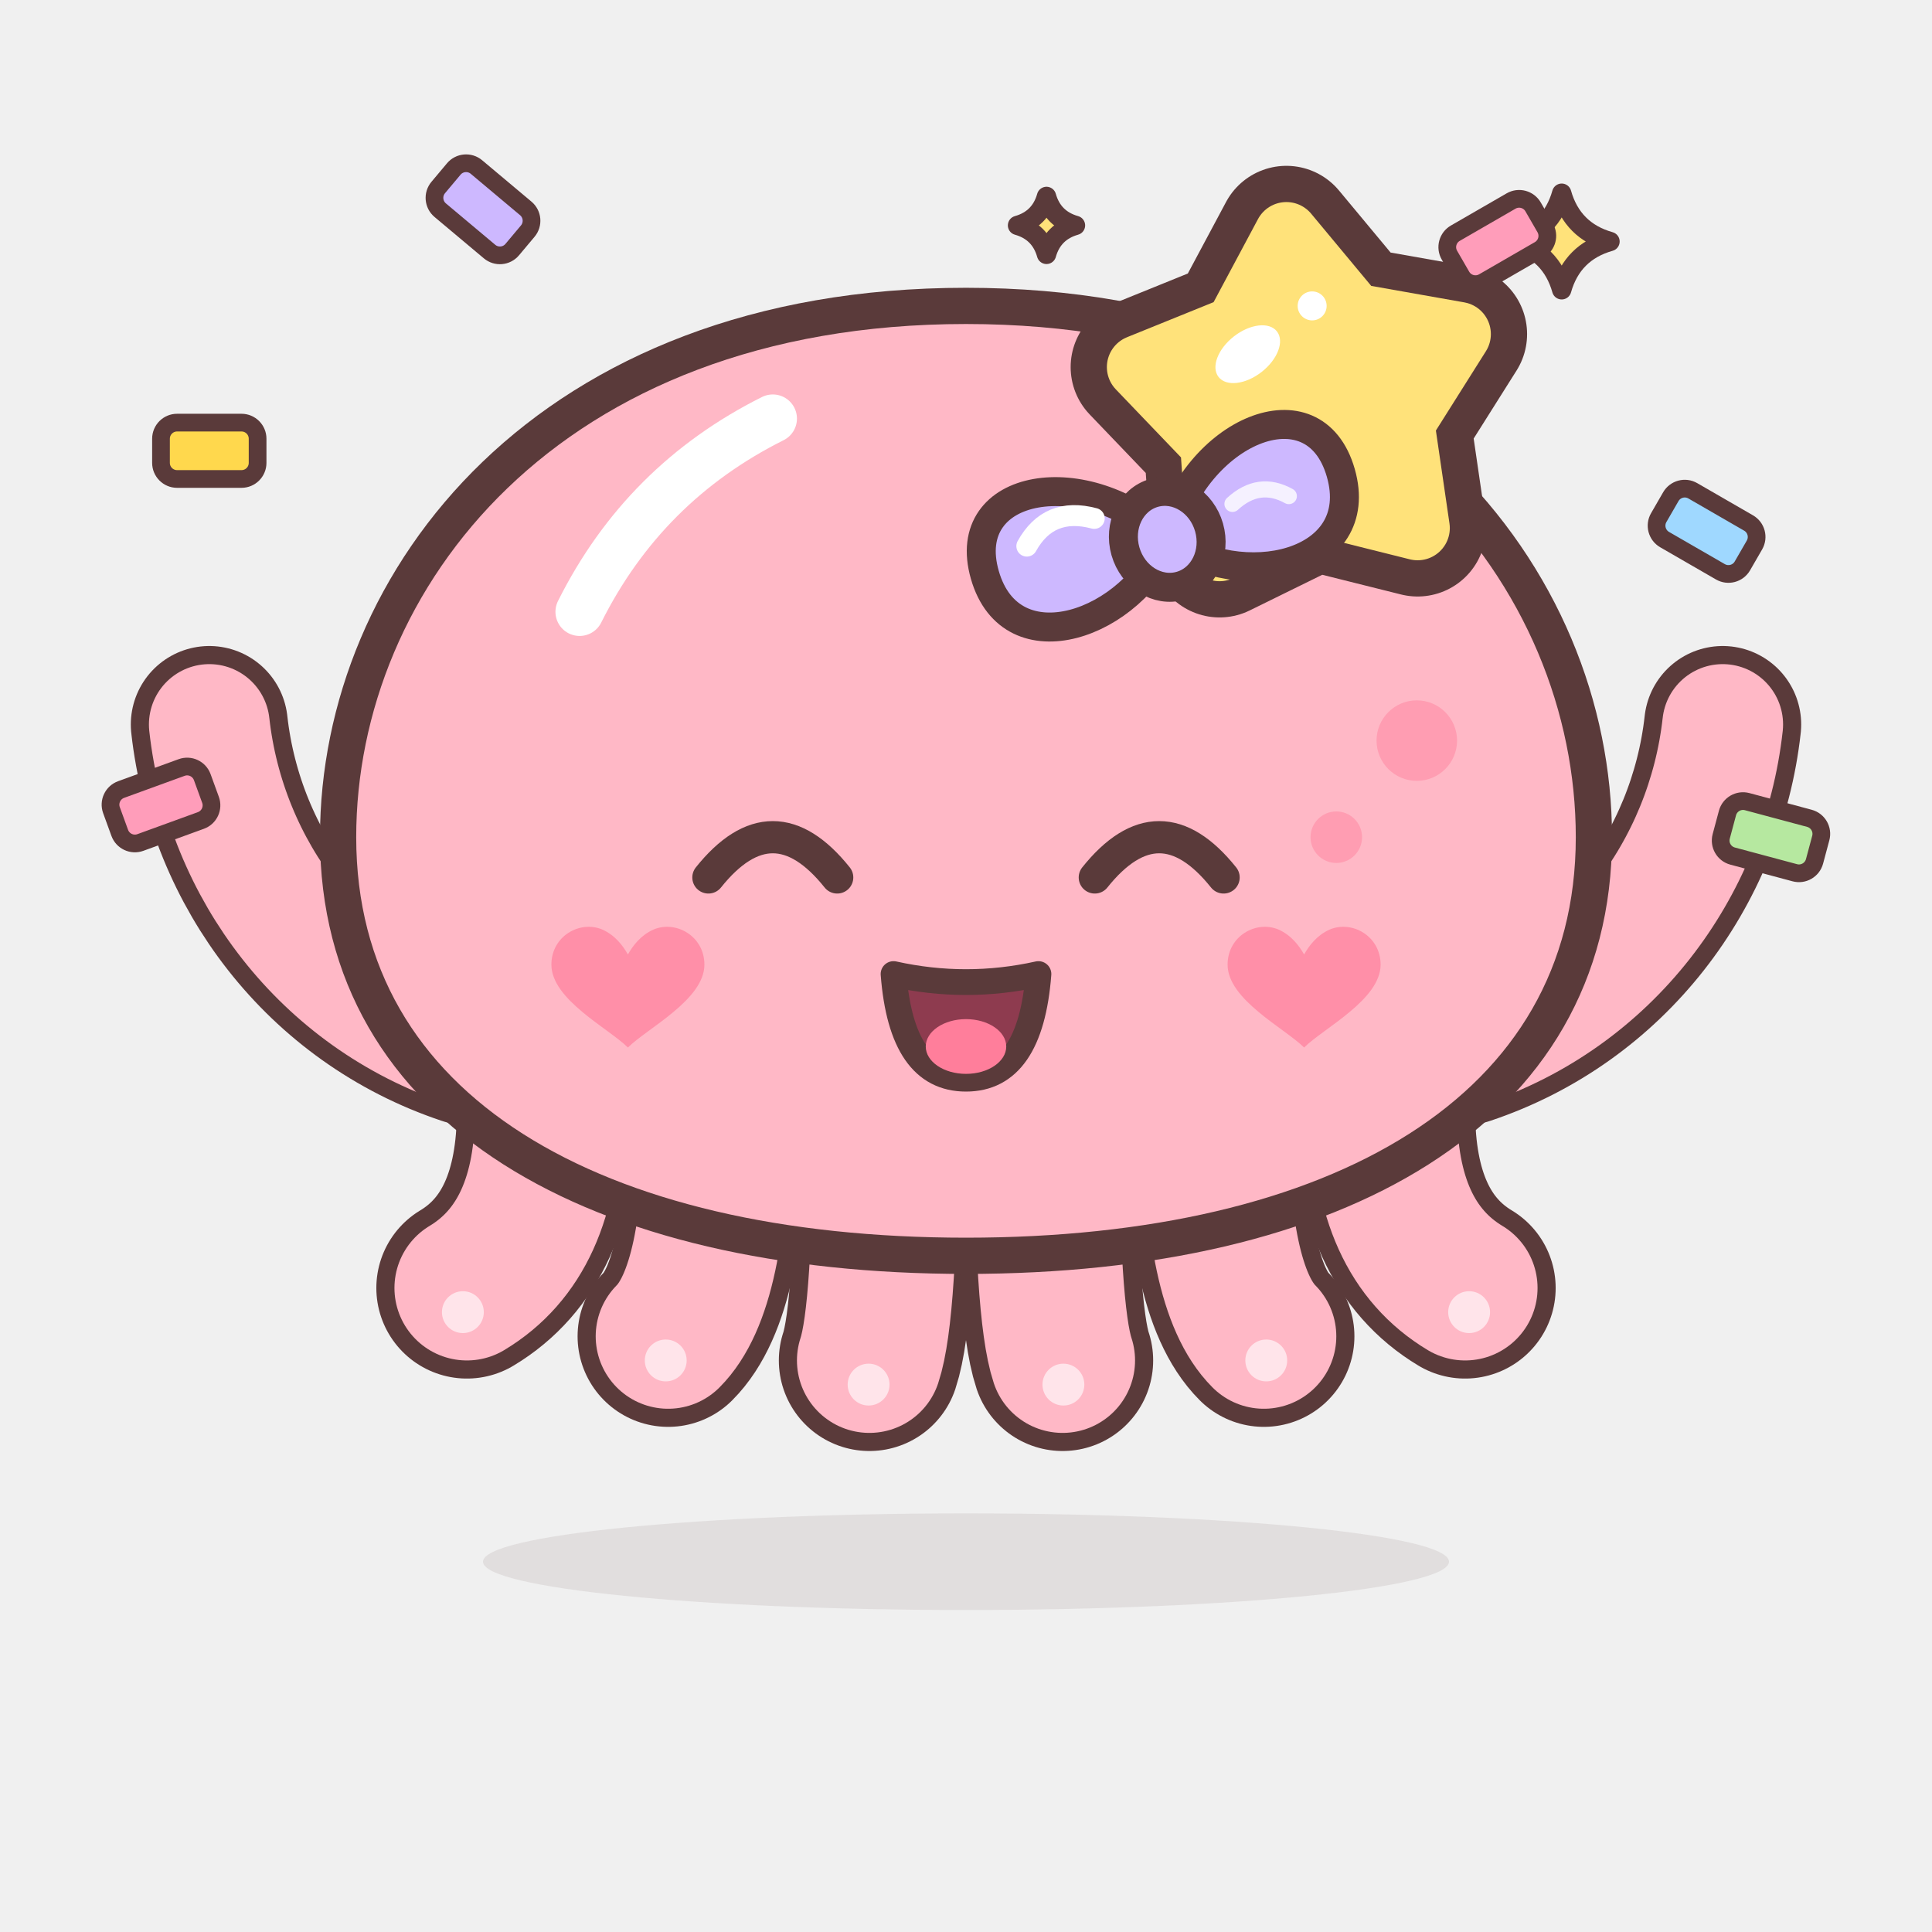
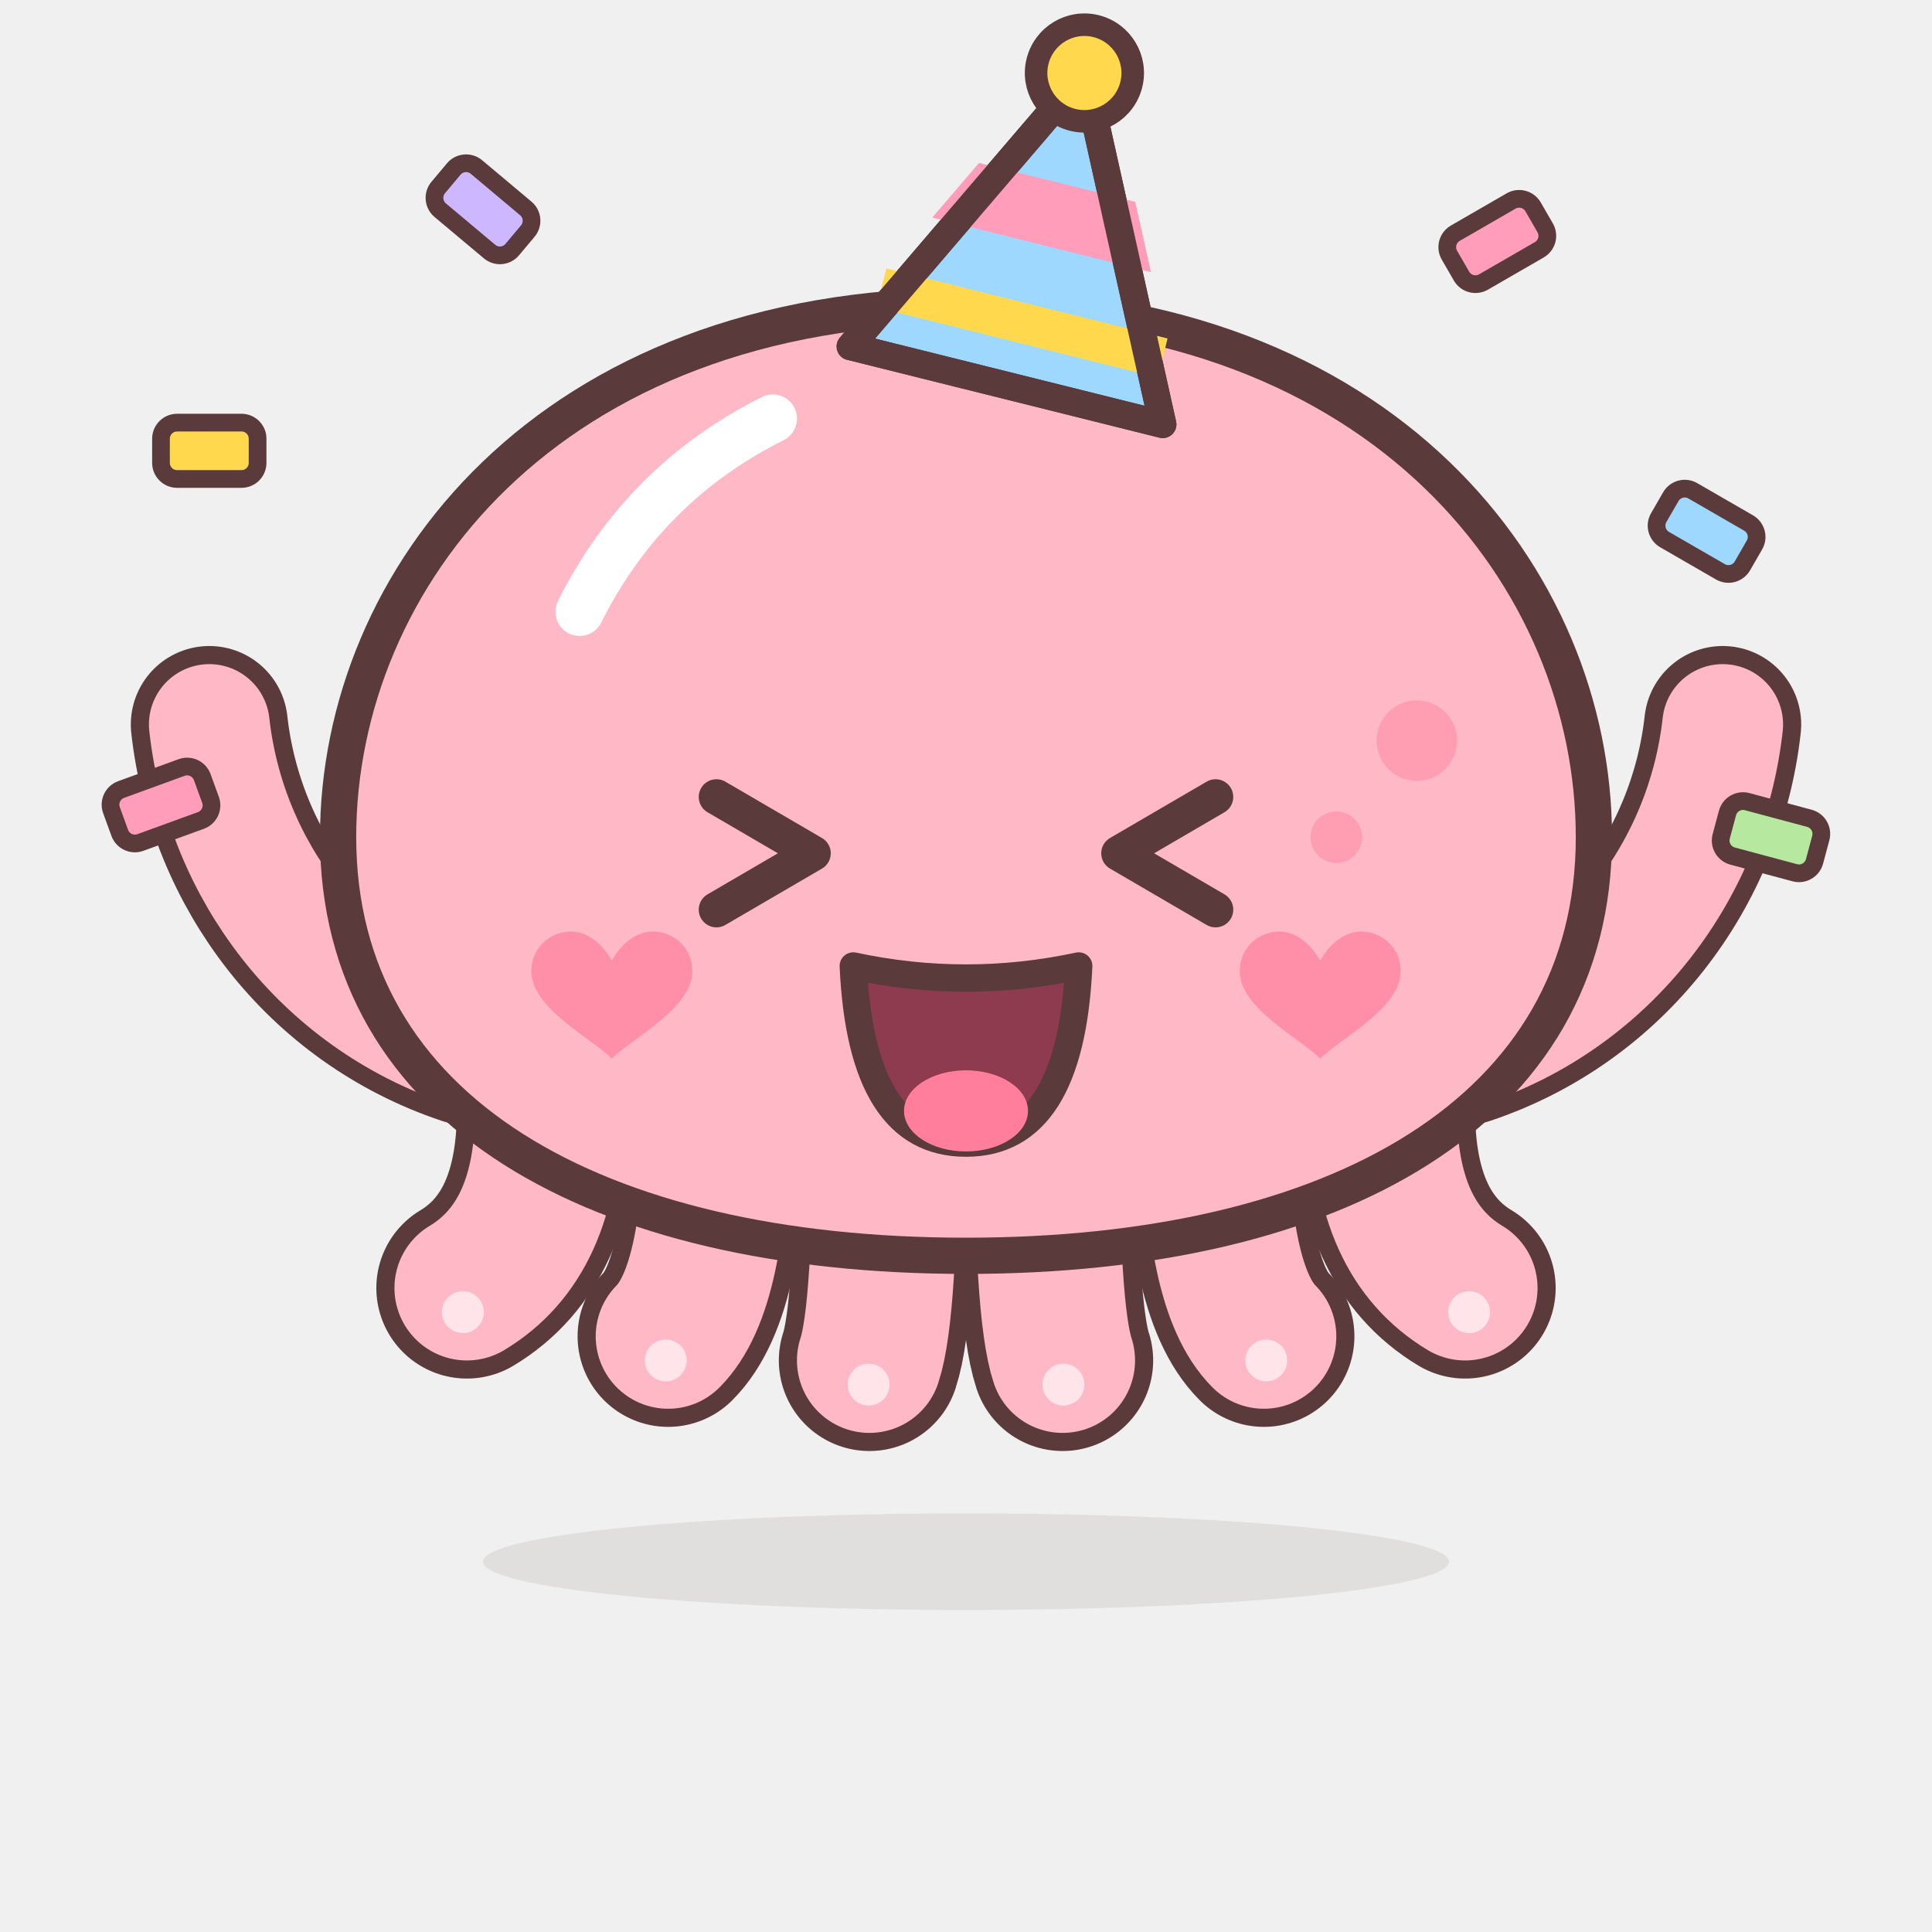
<svg xmlns="http://www.w3.org/2000/svg" viewBox="0 0 240 240" width="240" height="240">
  <ellipse cx="120" cy="194" rx="60" ry="6" fill="#5A3A3A" opacity="0.10" />
  <g fill="none" stroke-linecap="round" stroke-linejoin="round">
    <g stroke="#5A3A3A" stroke-width="22.5">
      <path d="M68 138 Q 68 154, 58 160" />
      <path d="M89 138 Q 89 160, 83 166" />
      <path d="M110 138 Q 110 163, 108 169" />
      <path d="M130 138 Q 130 163, 132 169" />
      <path d="M151 138 Q 151 160, 157 166" />
      <path d="M172 138 Q 172 154, 182 160" />
    </g>
    <g stroke="#FFB8C6" stroke-width="18">
      <path d="M68 138 Q 68 154, 58 160" />
      <path d="M89 138 Q 89 160, 83 166" />
      <path d="M110 138 Q 110 163, 108 169" />
      <path d="M130 138 Q 130 163, 132 169" />
      <path d="M151 138 Q 151 160, 157 166" />
      <path d="M172 138 Q 172 154, 182 160" />
    </g>
  </g>
  <g fill="none" stroke-linecap="round" stroke-linejoin="round">
    <g stroke="#5A3A3A" stroke-width="19.5">
      <path d="M58 130 C 40 124, 28 108, 26 90" />
      <path d="M182 130 C 200 124, 212 108, 214 90" />
    </g>
    <g stroke="#FFB8C6" stroke-width="15">
      <path d="M58 130 C 40 124, 28 108, 26 90" />
      <path d="M182 130 C 200 124, 212 108, 214 90" />
    </g>
  </g>
  <g fill="#FFE4EA">
    <circle cx="57.5" cy="163" r="2.6" />
    <circle cx="82.7" cy="169" r="2.6" />
    <circle cx="107.9" cy="172" r="2.6" />
    <circle cx="132.1" cy="172" r="2.6" />
    <circle cx="157.3" cy="169" r="2.6" />
    <circle cx="182.5" cy="163" r="2.6" />
  </g>
  <path d="M120 38 C 172 38, 198 72, 198 104 C 198 138, 166 156, 120 156 C 74 156, 42 138, 42 104 C 42 72, 68 38, 120 38 Z" fill="#FFB8C6" stroke="#5A3A3A" stroke-width="4.5" />
  <g fill="#FF9DB2">
    <circle cx="176" cy="92" r="5" />
    <circle cx="166" cy="104" r="3.2" />
  </g>
-   <g>
-     <polygon points="159.8,29.1 168.2,39.2 181.2,41.5 174.2,52.6 176.1,65.6 163.3,62.4 151.5,68.2 150.6,55.1 141.5,45.6 153.6,40.7" fill="#5A3A3A" stroke="#5A3A3A" stroke-width="17.0" stroke-linejoin="round" />
-     <polygon points="159.8,29.1 168.2,39.2 181.2,41.5 174.2,52.6 176.1,65.6 163.3,62.4 151.5,68.2 150.6,55.1 141.5,45.6 153.6,40.7" fill="#FFE27A" stroke="#FFE27A" stroke-width="8" stroke-linejoin="round" />
-     <ellipse cx="155" cy="44" rx="4.6" ry="2.8" fill="#FFFFFF" transform="rotate(-38 155 44)" />
-     <circle cx="163" cy="38" r="1.8" fill="#FFFFFF" />
-     <g transform="translate(145 67) rotate(-16) scale(1.0)" stroke="#5A3A3A" stroke-width="3.60" stroke-linejoin="round">
-       <path d="M0 0 C -7 -12, -23 -14, -23 -2 C -23 10, -7 9, 0 0 Z" fill="#CDB8FF" />
-       <path d="M0 0 C -7 -12, -23 -14, -23 -2 C -23 10, -7 9, 0 0 Z" fill="#CDB8FF" transform="scale(-1 1)" />
-       <path d="M-17 -4 Q -13 -8, -8 -5" fill="none" stroke="#FFFFFF" stroke-width="2.60" stroke-linecap="round" />
-       <path d="M9 -2 Q 13 -4, 16 -1" fill="none" stroke="#FFFFFF" stroke-width="2.00" stroke-linecap="round" opacity="0.8" />
-       <ellipse cx="0" cy="0" rx="5.4" ry="6" fill="#CDB8FF" />
-     </g>
-     <path d="M194 24 Q 195.32 28.68, 200 30 Q 195.32 31.32, 194 36 Q 192.68 31.32, 188 30 Q 192.68 28.68, 194 24 Z" fill="#FFE27A" stroke="#5A3A3A" stroke-width="2.4" stroke-linejoin="round" />
-     <path d="M130 24.4 Q 130.792 27.208, 133.6 28 Q 130.792 28.792, 130 31.6 Q 129.208 28.792, 126.4 28 Q 129.208 27.208, 130 24.4 Z" fill="#FFE27A" stroke="#5A3A3A" stroke-width="2.4" stroke-linejoin="round" />
+   <path d="M72 76 Q 80 60, 96 52" fill="none" stroke="#FFFFFF" stroke-width="6" stroke-linecap="round" />
+   <g transform="rotate(14 126 44)">
+     <path d="M106 48 L 126 8 L 146 48 Z" fill="#9FD8FF" stroke="#5A3A3A" stroke-width="3.4" stroke-linejoin="round" />
+     <path d="M112 30 L 140 30 L 136 22 L 116 22 Z" fill="#FF9DBA" />
+     <path d="M108 40 L 144 40" stroke="#FFD84D" stroke-width="5" />
+     <path d="M106 48 L 126 8 L 146 48 Z" fill="none" stroke="#5A3A3A" stroke-width="3.4" stroke-linejoin="round" />
+     <circle cx="126" cy="8" r="6" fill="#FFD84D" stroke="#5A3A3A" stroke-width="2.8" />
  </g>
-   <path d="M72 76 Q 80 60, 96 52" fill="none" stroke="#FFFFFF" stroke-width="6" stroke-linecap="round" />
-   <path transform="translate(78 123) scale(0.792)" d="M0 9 C -3 6, -12 1.5, -12 -4 C -12 -8.5, -7.5 -11, -4 -9.5 C -2 -8.6, -0.8 -7, 0 -5.6 C 0.8 -7, 2 -8.6, 4 -9.5 C 7.5 -11, 12 -8.5, 12 -4 C 12 1.5, 3 6, 0 9 Z" fill="#FF8FA8" />
-   <path transform="translate(162 123) scale(0.792)" d="M0 9 C -3 6, -12 1.5, -12 -4 C -12 -8.5, -7.5 -11, -4 -9.5 C -2 -8.6, -0.8 -7, 0 -5.6 C 0.8 -7, 2 -8.6, 4 -9.5 C 7.5 -11, 12 -8.5, 12 -4 C 12 1.5, 3 6, 0 9 Z" fill="#FF8FA8" />
-   <path d="M88 109 Q 96 99, 104 109" fill="none" stroke="#5A3A3A" stroke-width="4" stroke-linecap="round" stroke-linejoin="round" />
-   <path d="M136 109 Q 144 99, 152 109" fill="none" stroke="#5A3A3A" stroke-width="4" stroke-linecap="round" stroke-linejoin="round" />
-   <path d="M111 121 Q 120 123, 129 121 Q 128 134, 120 134 Q 112 134, 111 121 Z" fill="#8E3B4F" stroke="#5A3A3A" stroke-width="3.2" stroke-linejoin="round" />
-   <ellipse cx="120" cy="130" rx="5" ry="3.4" fill="#FF7E9B" />
+   <path transform="translate(76 124) scale(0.833)" d="M0 9 C -3 6, -12 1.5, -12 -4 C -12 -8.5, -7.5 -11, -4 -9.5 C -2 -8.6, -0.8 -7, 0 -5.6 C 0.8 -7, 2 -8.6, 4 -9.5 C 7.5 -11, 12 -8.5, 12 -4 C 12 1.5, 3 6, 0 9 Z" fill="#FF8FA8" />
+   <path transform="translate(164 124) scale(0.833)" d="M0 9 C -3 6, -12 1.5, -12 -4 C -12 -8.5, -7.5 -11, -4 -9.5 C -2 -8.6, -0.8 -7, 0 -5.6 C 0.8 -7, 2 -8.6, 4 -9.5 C 7.5 -11, 12 -8.5, 12 -4 C 12 1.5, 3 6, 0 9 Z" fill="#FF8FA8" />
+   <path d="M89 99 L 101 106 L 89 113" fill="none" stroke="#5A3A3A" stroke-width="4.4" stroke-linecap="round" stroke-linejoin="round" />
+   <path d="M151 99 L 139 106 L 151 113" fill="none" stroke="#5A3A3A" stroke-width="4.4" stroke-linecap="round" stroke-linejoin="round" />
+   <path d="M106 120 Q 120 123, 134 120 Q 133 142, 120 142 Q 107 142, 106 120 Z" fill="#8E3B4F" stroke="#5A3A3A" stroke-width="3.4" stroke-linejoin="round" />
+   <ellipse cx="120" cy="138" rx="7.7" ry="5.04" fill="#FF7E9B" />
  <rect x="20" y="52.5" width="12" height="7" rx="2" transform="rotate(0 26 56)" fill="#FFD84D" stroke="#5A3A3A" stroke-width="2.2" />
  <rect x="206" y="62.5" width="12" height="7" rx="2" transform="rotate(30 212 66)" fill="#9FD8FF" stroke="#5A3A3A" stroke-width="2.2" />
  <rect x="14" y="96.5" width="12" height="7" rx="2" transform="rotate(-20 20 100)" fill="#FF9DBA" stroke="#5A3A3A" stroke-width="2.2" />
  <rect x="214" y="100.5" width="12" height="7" rx="2" transform="rotate(15 220 104)" fill="#B6E8A0" stroke="#5A3A3A" stroke-width="2.2" />
  <rect x="54" y="22.5" width="12" height="7" rx="2" transform="rotate(40 60 26)" fill="#CDB8FF" stroke="#5A3A3A" stroke-width="2.2" />
  <rect x="180" y="26.5" width="12" height="7" rx="2" transform="rotate(-30 186 30)" fill="#FF9DBA" stroke="#5A3A3A" stroke-width="2.2" />
  <g fill="none" stroke-linecap="round" stroke-linejoin="round">
    <g stroke="#5A3A3A" stroke-width="19.5" />
    <g stroke="#FFB8C6" stroke-width="15" />
  </g>
</svg>
